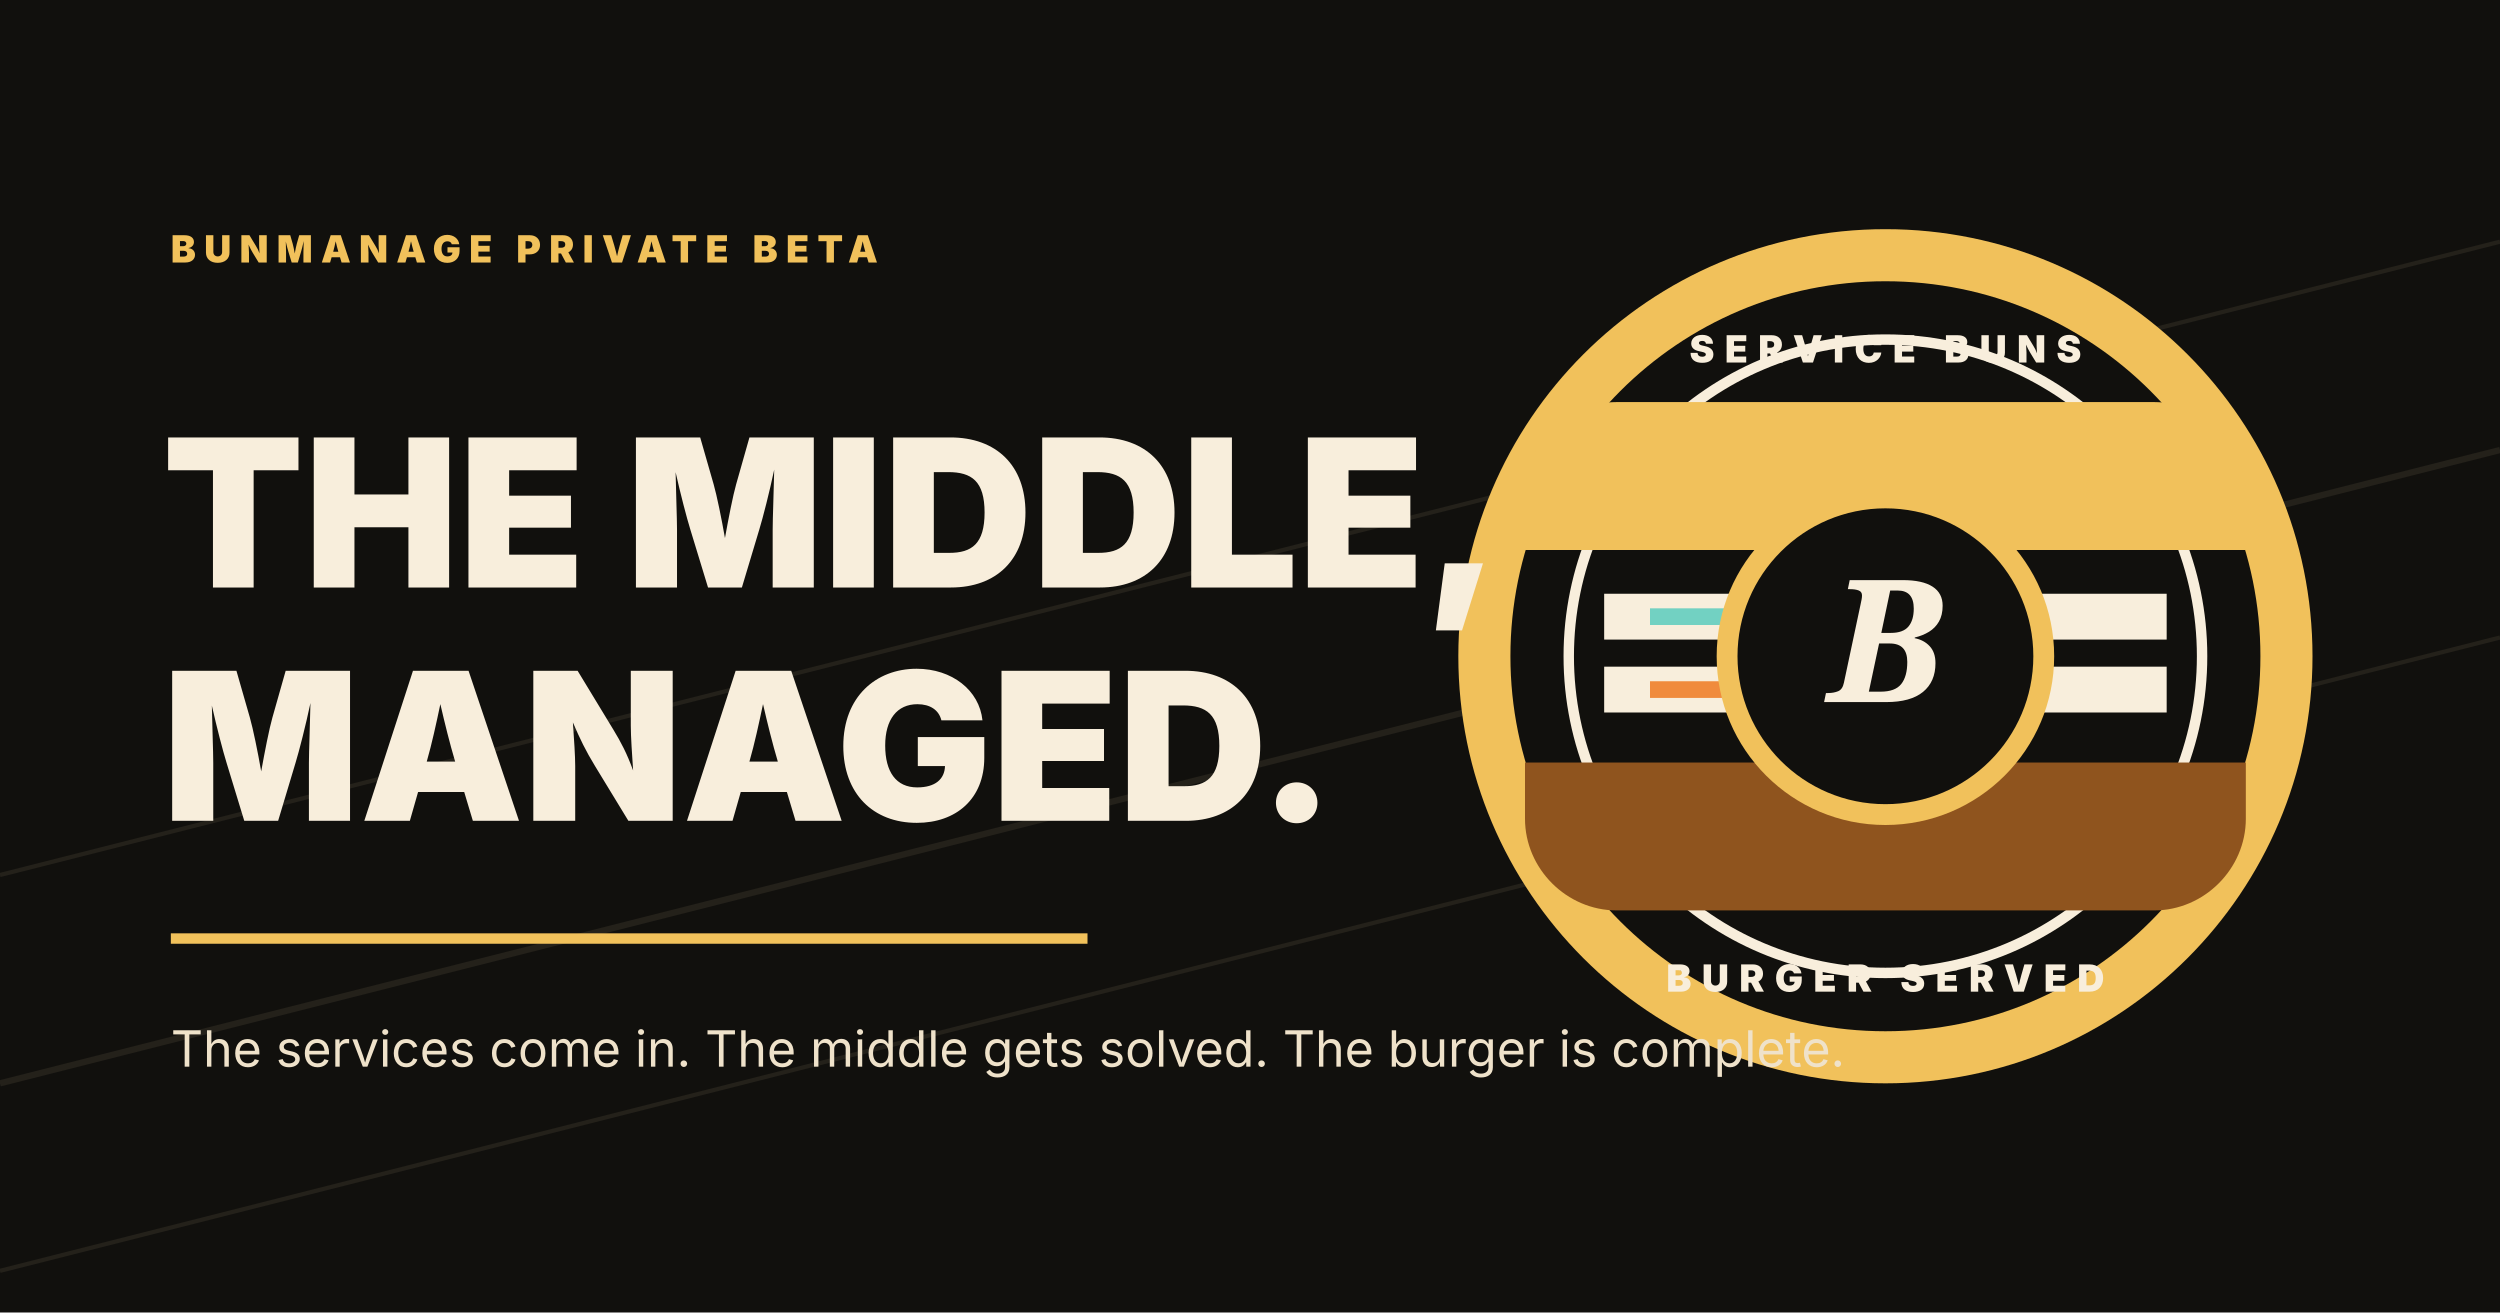
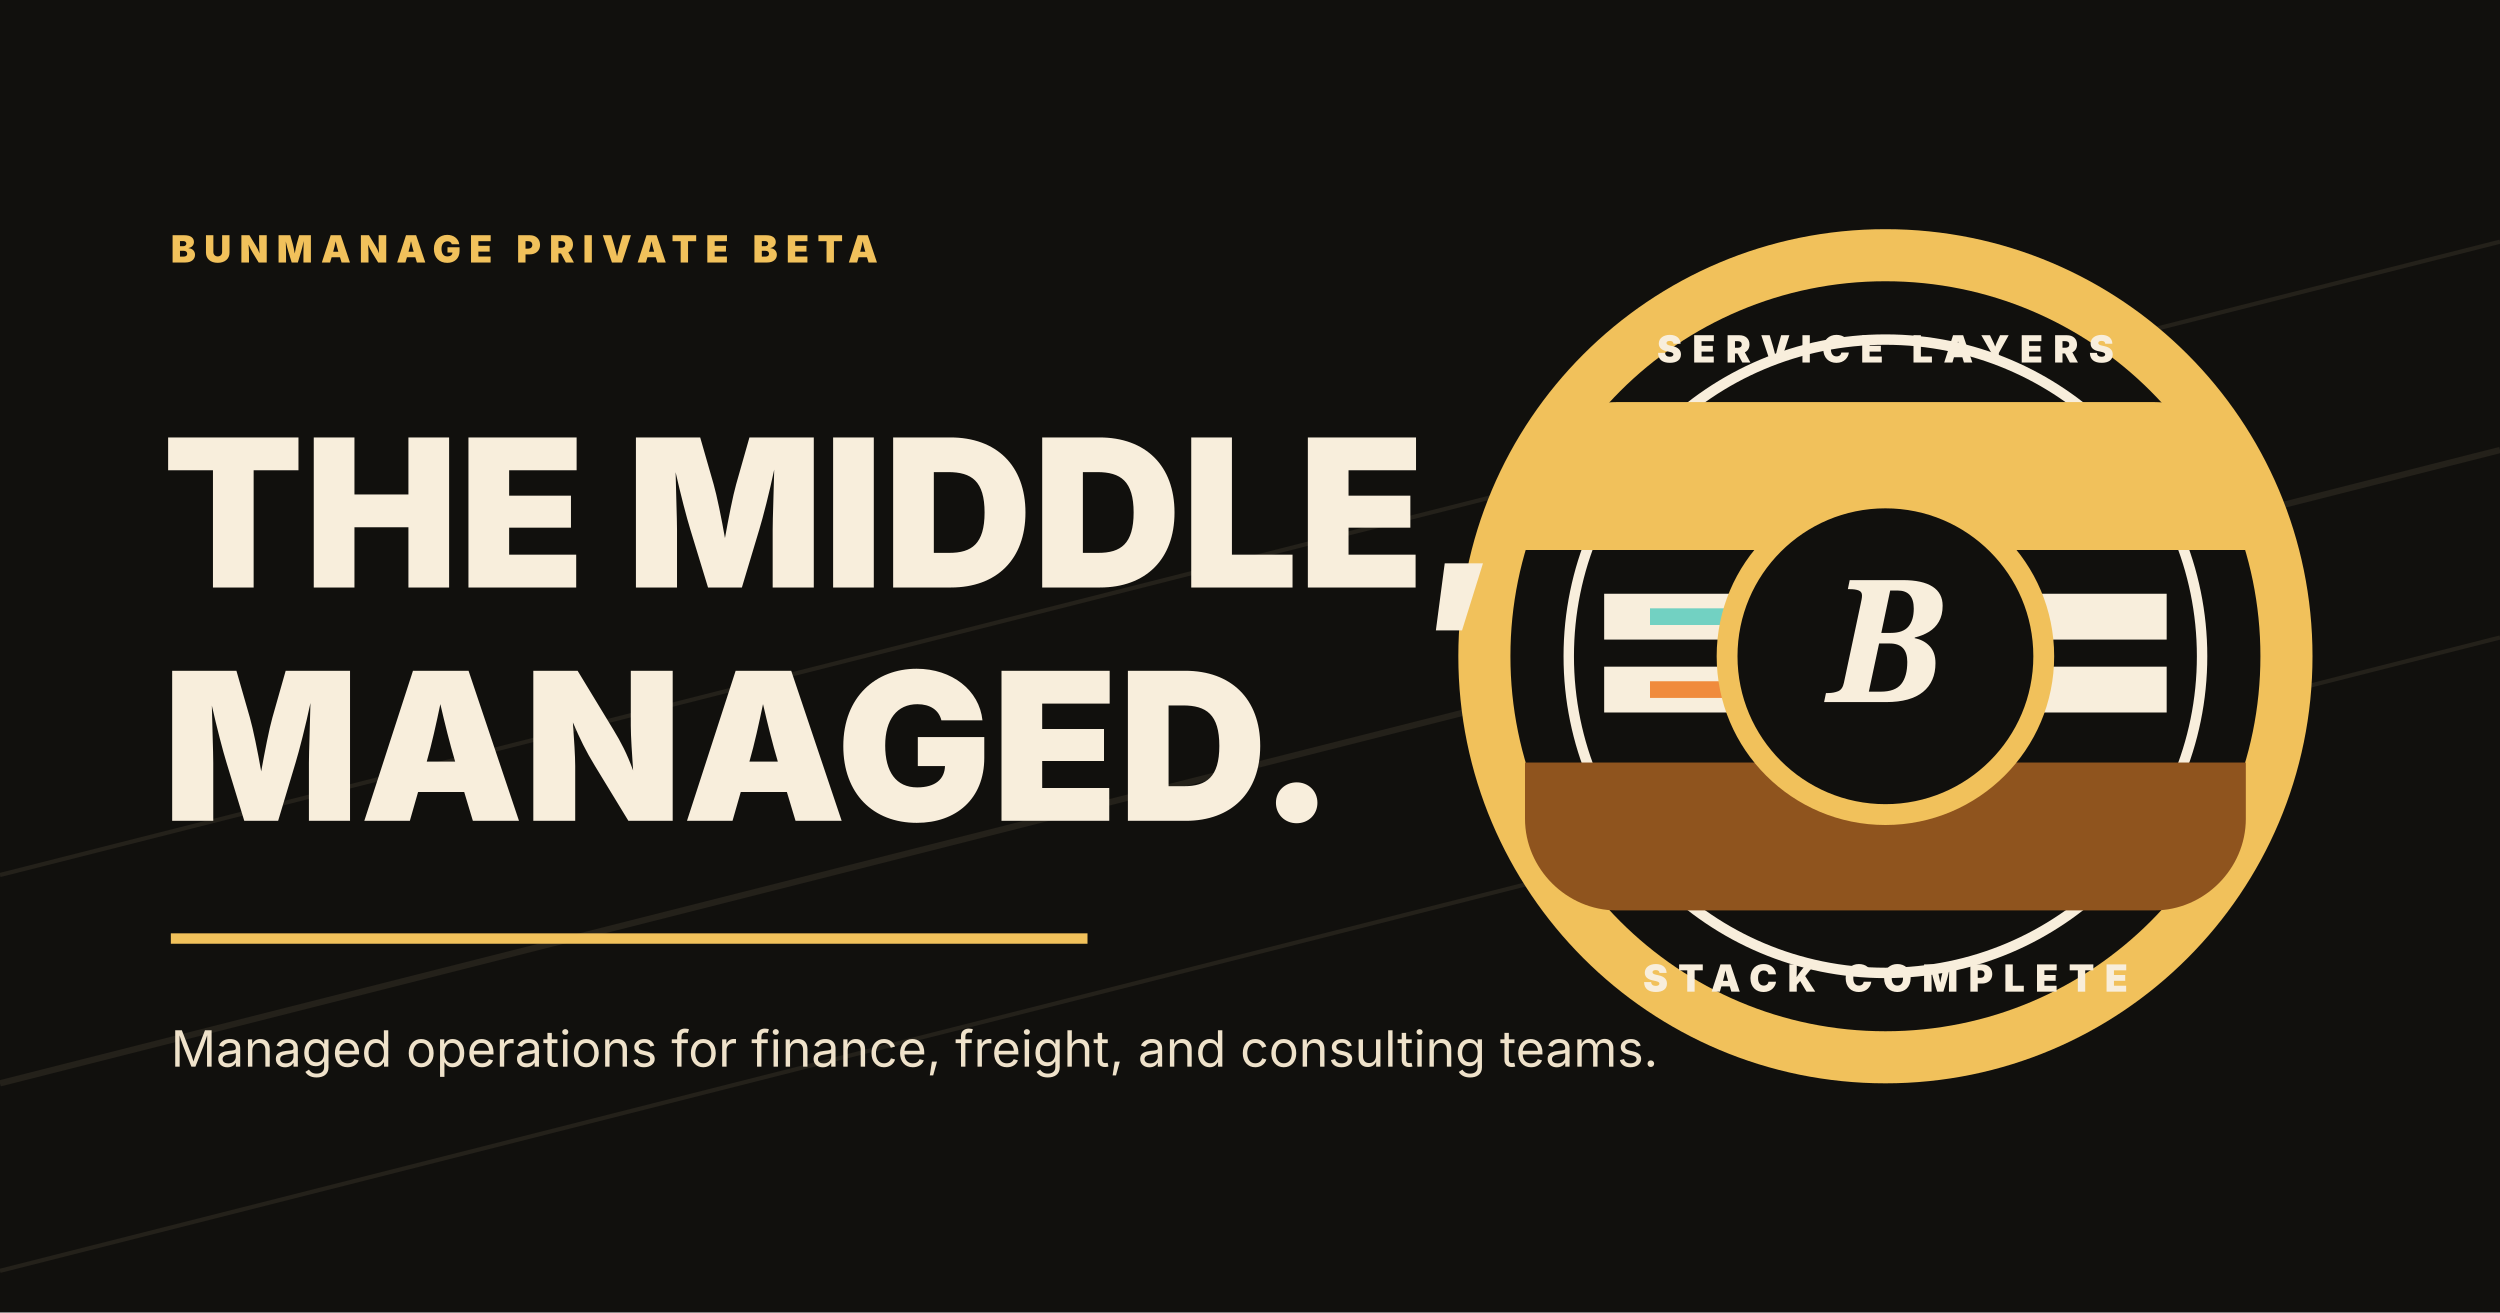
<svg xmlns="http://www.w3.org/2000/svg" width="1200" height="630" viewBox="0 0 1200 630" role="img" aria-labelledby="title desc">
  <rect width="1200" height="630" fill="#11100d" />
  <path d="M0 520 L1200 216" stroke="#24211a" stroke-width="3" />
  <path d="M0 420 L1200 116" stroke="#24211a" stroke-width="2" />
  <path d="M0 610 L1200 306" stroke="#24211a" stroke-width="2" />
  <circle cx="905" cy="315" r="205" fill="#f1c15b" />
  <circle cx="905" cy="315" r="180" fill="#11100d" />
  <circle cx="905" cy="315" r="152" fill="none" stroke="#f8eedc" stroke-width="5" />
  <path d="M776 193 H1034 C1058 193 1078 213 1078 237 V264 H732 V237 C732 213 752 193 776 193Z" fill="#f1c15b" />
  <path d="M732 366 H1078 V393 C1078 417 1058 437 1034 437 H776 C752 437 732 417 732 393Z" fill="#8f541e" />
  <rect x="770" y="285" width="270" height="22" fill="#f8eedc" />
  <rect x="770" y="320" width="270" height="22" fill="#f8eedc" />
  <rect x="792" y="292" width="85" height="8" fill="#72d1c2" />
  <rect x="792" y="327" width="124" height="8" fill="#f08b3d" />
  <circle cx="905" cy="315" r="76" fill="#11100d" stroke="#f1c15b" stroke-width="10" />
  <text x="905" y="337" text-anchor="middle" fill="#f8eedc" font-family="Georgia, serif" font-size="82" font-style="italic" font-weight="700">B</text>
-   <text x="905" y="174" text-anchor="middle" fill="#f8eedc" font-family="Inter, Arial, sans-serif" font-size="18" font-weight="900" letter-spacing="5">SERVICE BUNS</text>
-   <text x="905" y="476" text-anchor="middle" fill="#f8eedc" font-family="Inter, Arial, sans-serif" font-size="18" font-weight="900" letter-spacing="5">BURGER SERVED</text>
+   <text x="905" y="174" text-anchor="middle" fill="#f8eedc" font-family="Inter, Arial, sans-serif" font-size="18" font-weight="900" letter-spacing="5">SERVICE LAYERS</text>
+   <text x="905" y="476" text-anchor="middle" fill="#f8eedc" font-family="Inter, Arial, sans-serif" font-size="18" font-weight="900" letter-spacing="5">STACK COMPLETE</text>
  <text x="82" y="126" fill="#f1c15b" font-family="Inter, Arial, sans-serif" font-size="18" font-weight="900" letter-spacing="4">BUNMANAGE PRIVATE BETA</text>
  <text x="78" y="282" fill="#f8eedc" font-family="Inter, Arial, sans-serif" font-size="99" font-weight="900">THE MIDDLE,</text>
  <text x="78" y="394" fill="#f8eedc" font-family="Inter, Arial, sans-serif" font-size="99" font-weight="900">MANAGED.</text>
  <rect x="82" y="448" width="440" height="5" fill="#f1c15b" />
-   <text x="82" y="512" fill="#efe2ca" font-family="Inter, Arial, sans-serif" font-size="24">The services come in. The middle gets solved. The burger is complete.</text>
+   <text x="82" y="512" fill="#efe2ca" font-family="Inter, Arial, sans-serif" font-size="24">Managed operations for finance, freight, and consulting teams.</text>
</svg>
